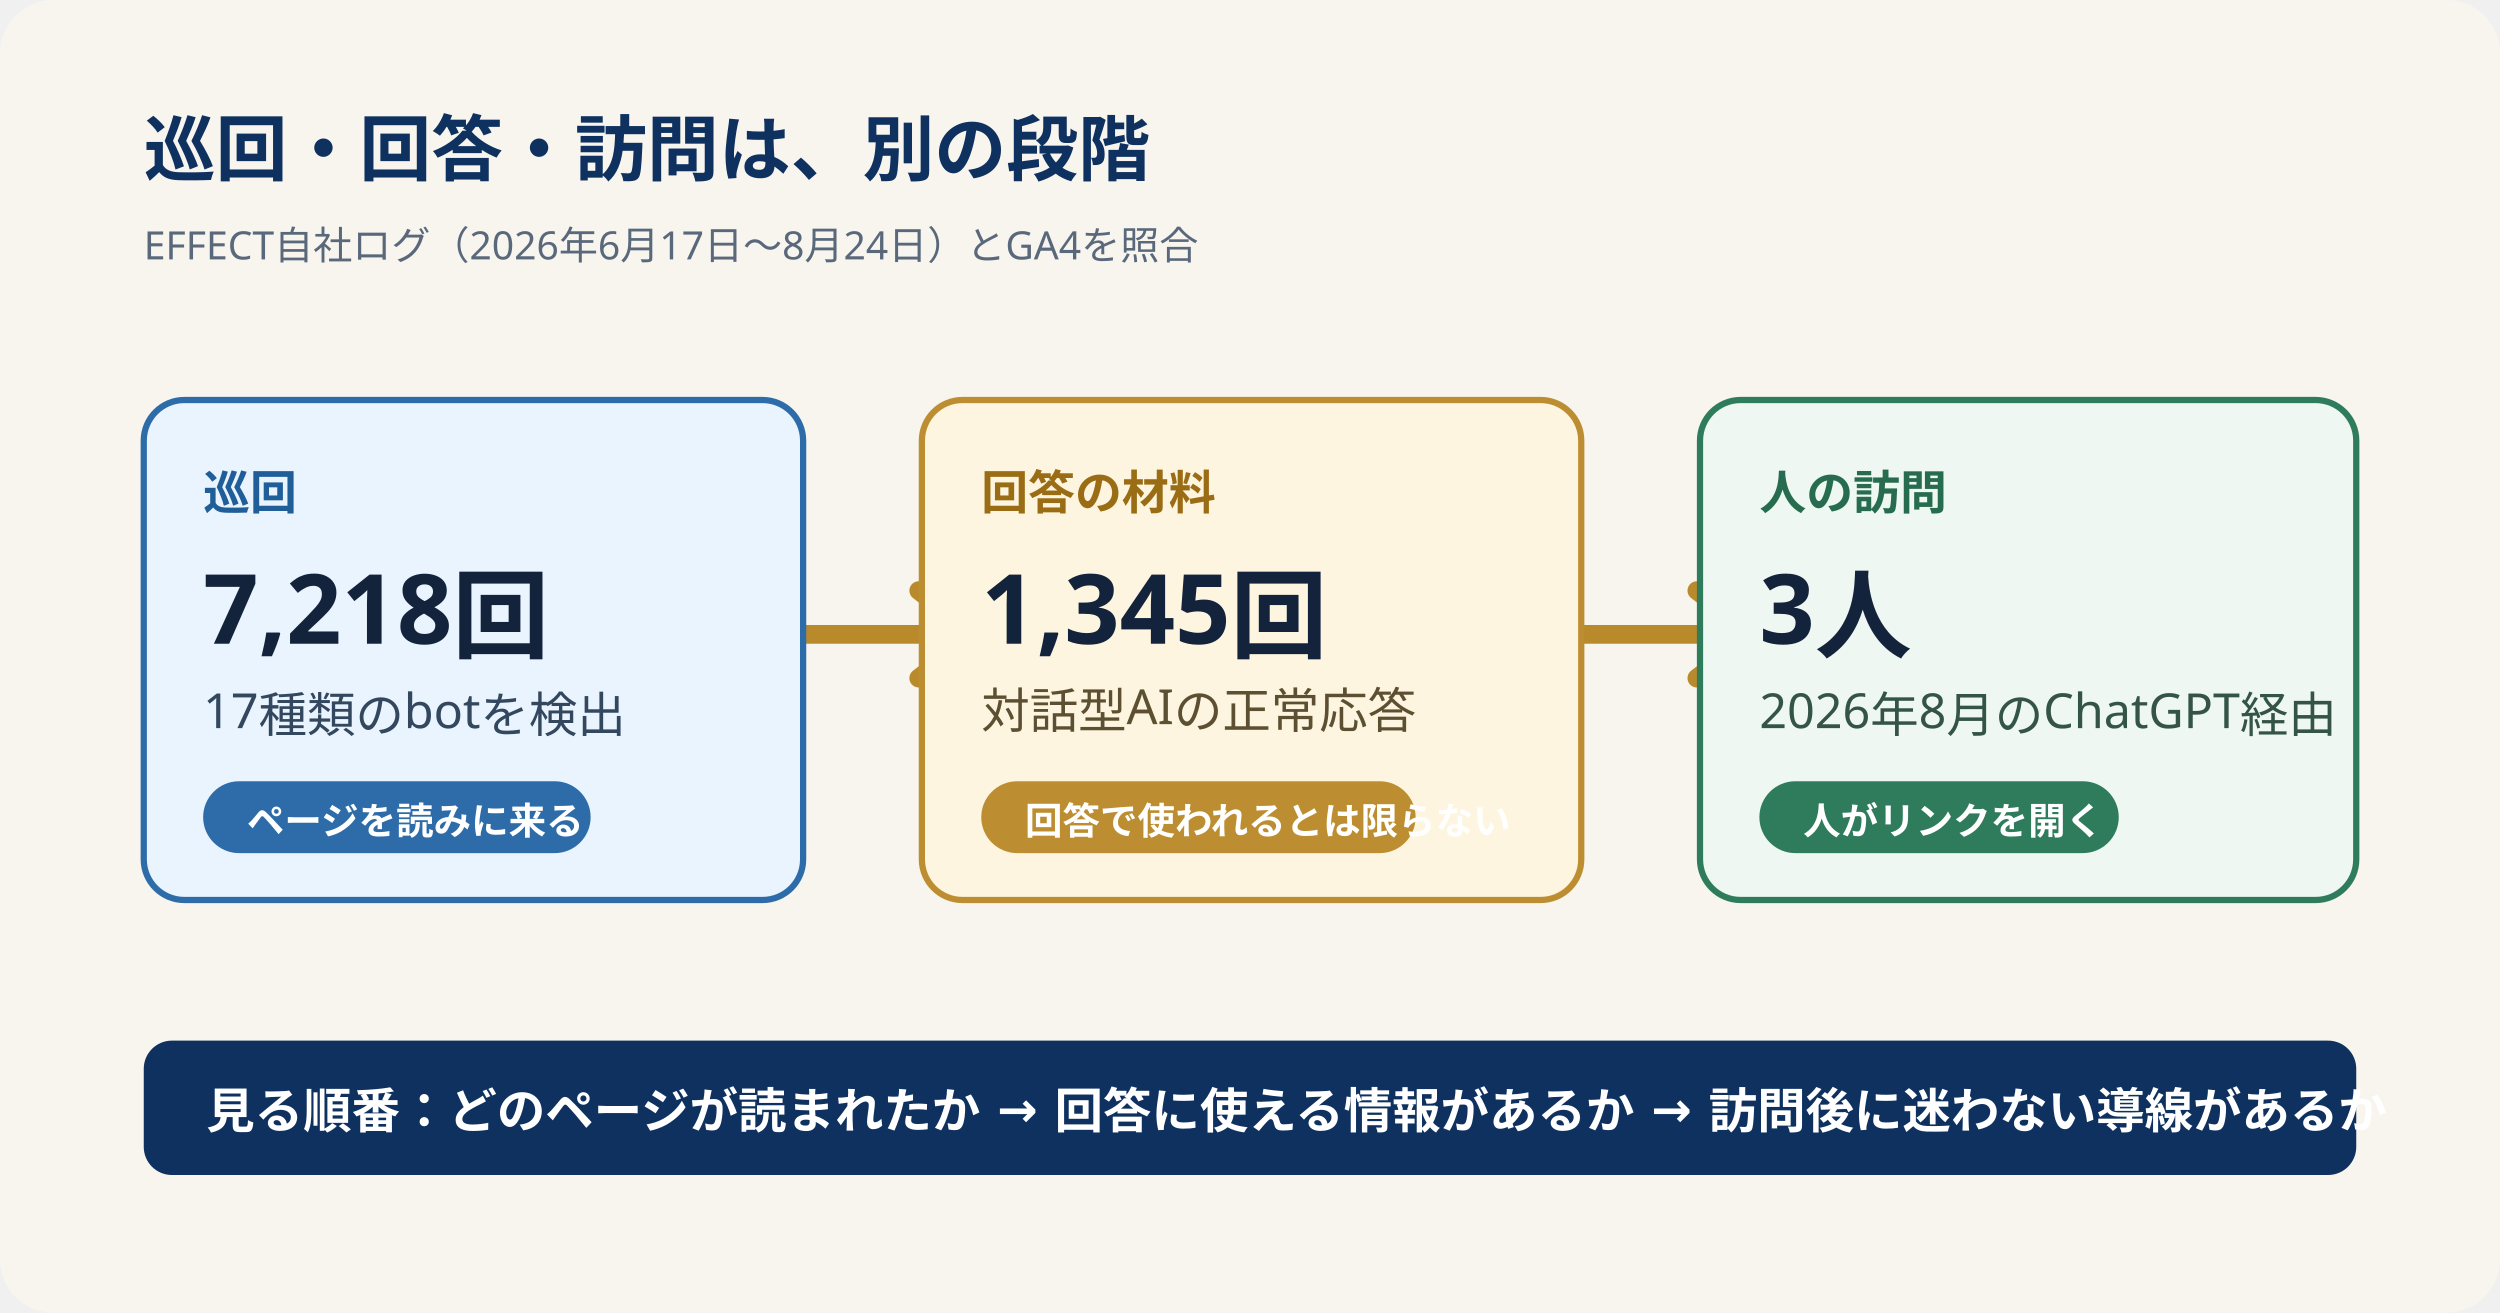
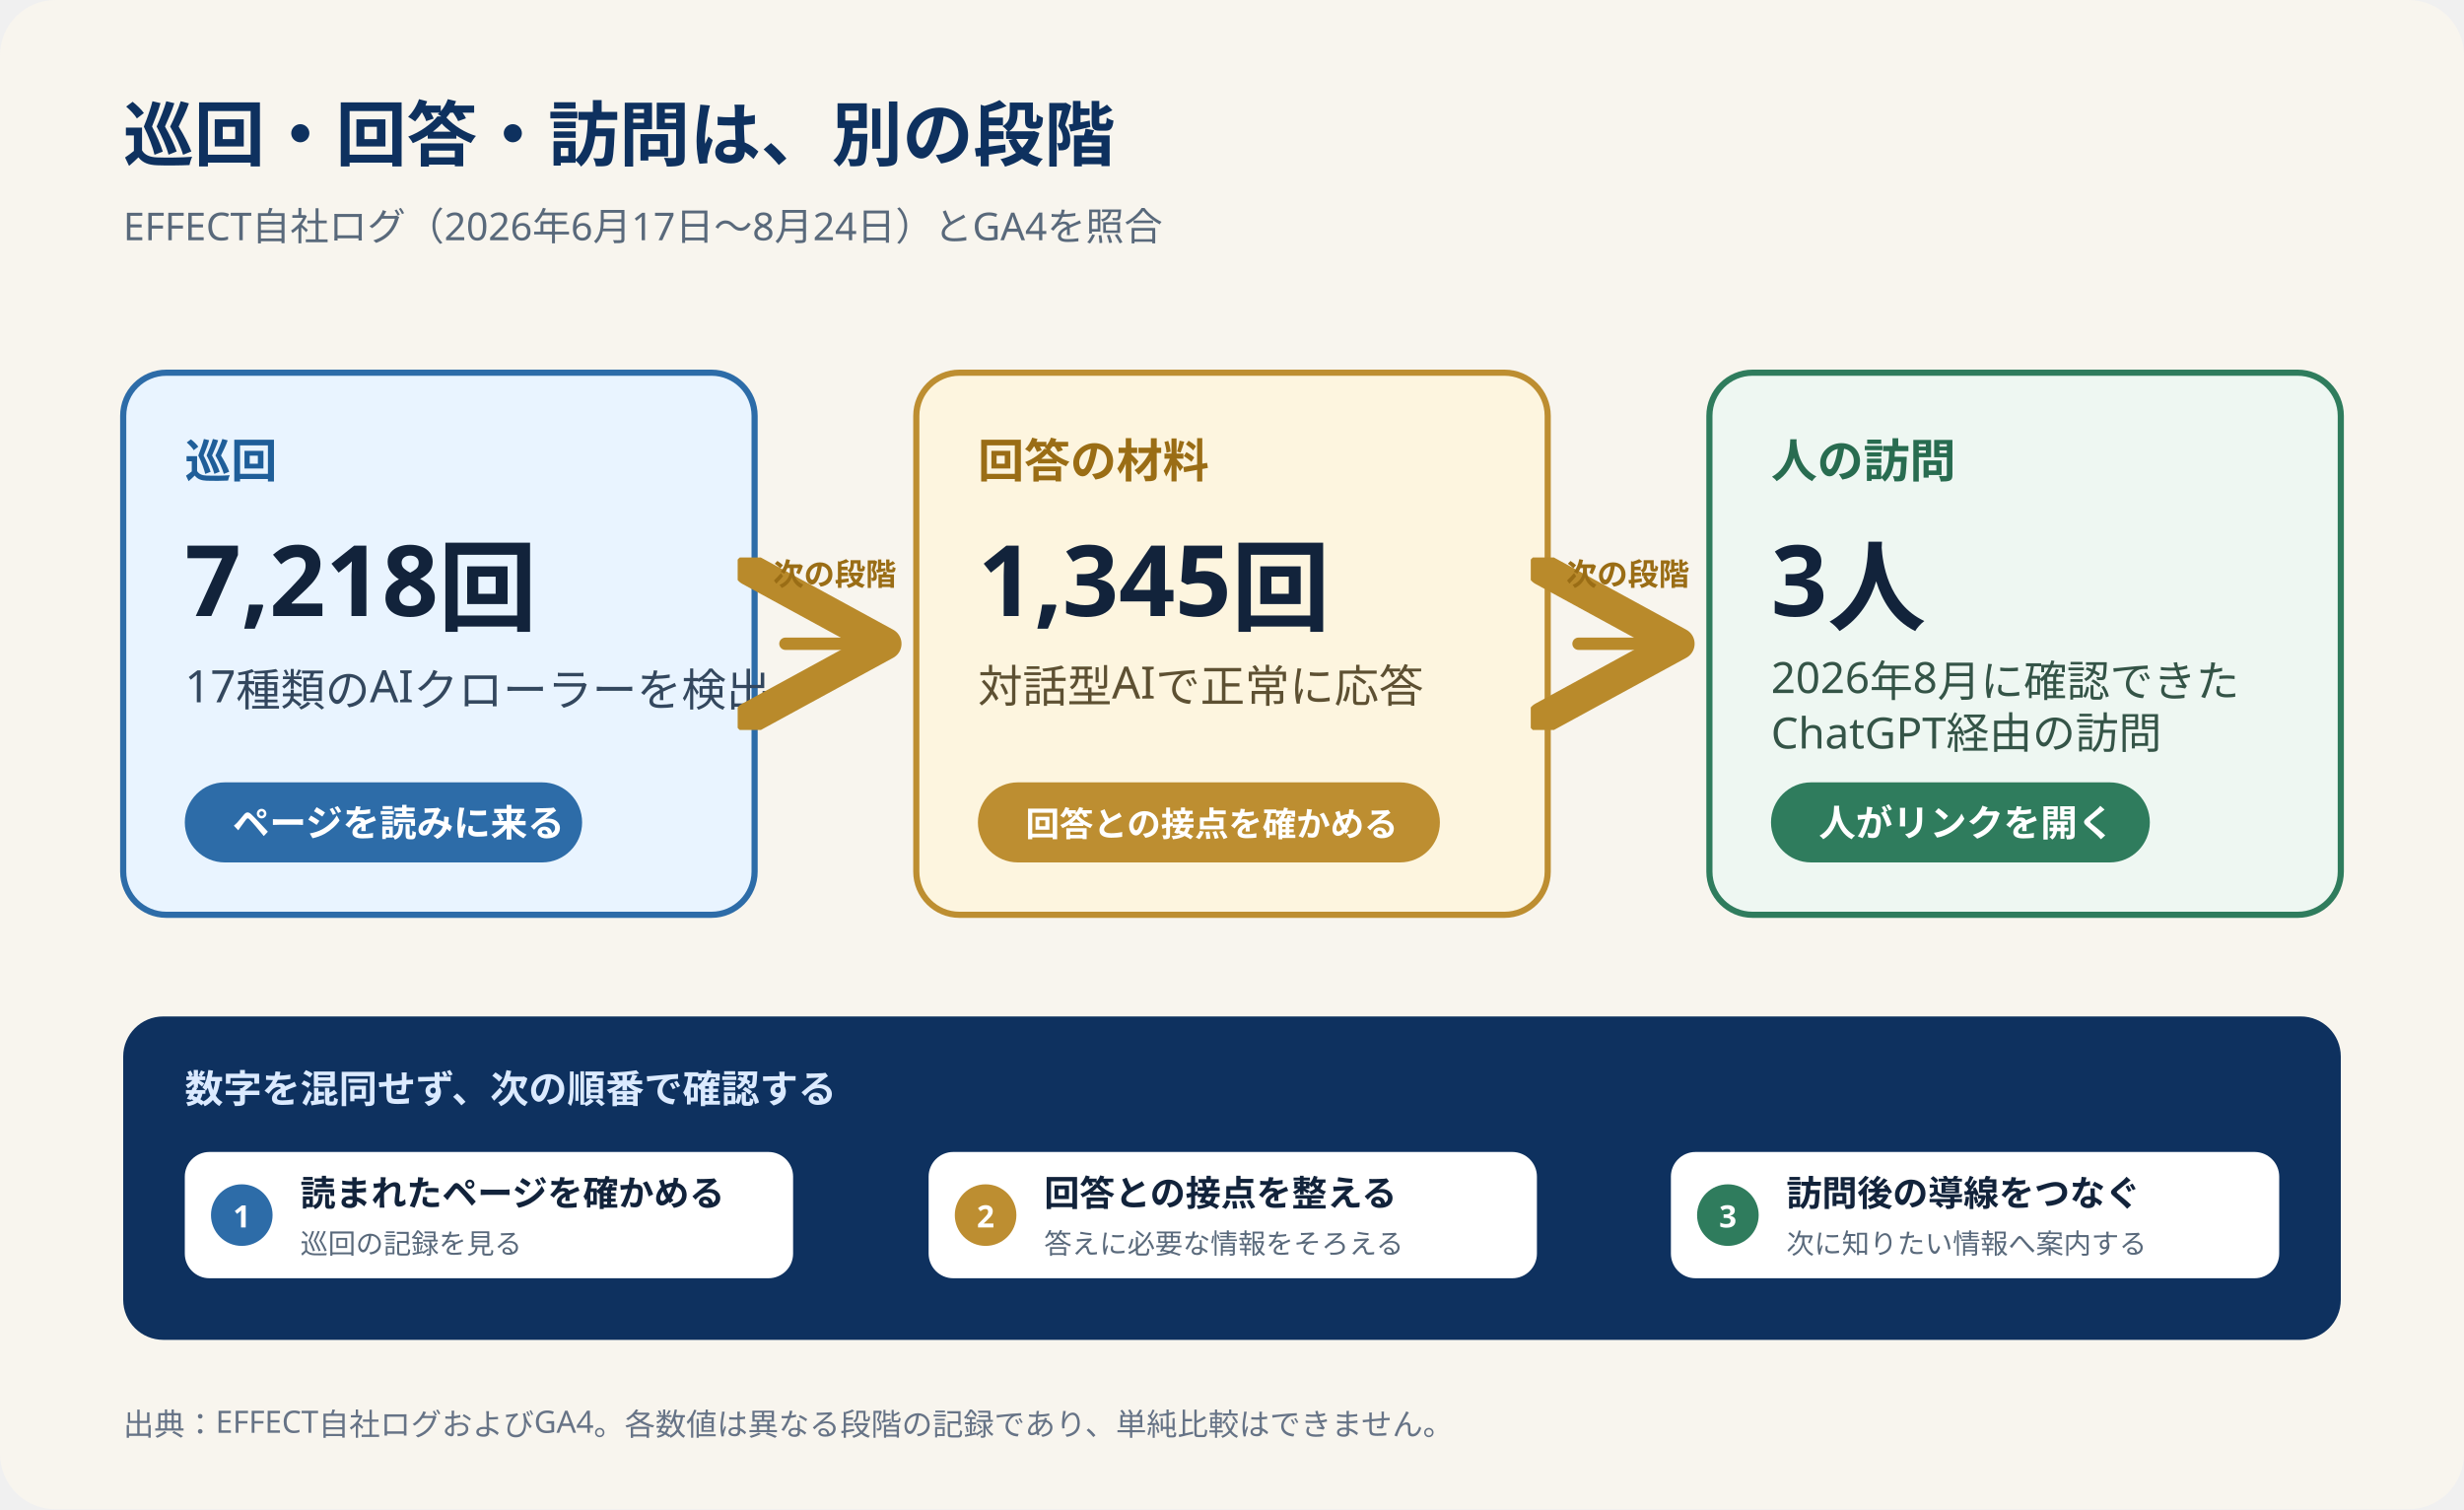
- <svg xmlns="http://www.w3.org/2000/svg" width="1600" height="840" viewBox="0 0 1600 840" role="img" aria-labelledby="title desc">
-   <rect width="1600" height="840" rx="34" fill="#f8f5ee" />
-   <text x="92" y="112" fill="#0e315f" font-family="Hiragino Sans, Noto Sans JP, sans-serif" font-size="46" font-weight="700">巡回・回答・訪問は、別の段階</text>
-   <text x="92" y="166" fill="#59697b" font-family="Hiragino Sans, Noto Sans JP, sans-serif" font-size="25">EFFECT自社ログ（2026年6月17日〜8月24日）とGA4を照合</text>
-   <path d="M514 406H610" stroke="#b98a2b" stroke-width="12" stroke-linecap="round" />
-   <path d="M588 378l36 28-36 28" fill="none" stroke="#b98a2b" stroke-width="12" stroke-linecap="round" stroke-linejoin="round" />
-   <path d="M1012 406H1108" stroke="#b98a2b" stroke-width="12" stroke-linecap="round" />
-   <path d="M1086 378l36 28-36 28" fill="none" stroke="#b98a2b" stroke-width="12" stroke-linecap="round" stroke-linejoin="round" />
+ <svg xmlns="http://www.w3.org/2000/svg" width="1600" height="980" viewBox="0 0 1600 980" role="img" aria-labelledby="title desc">
+   <defs>
+     <marker id="arrow" viewBox="0 0 14 14" refX="12" refY="7" markerWidth="14" markerHeight="14" orient="auto">
+       <path d="M1 1L12 7 1 13" fill="none" stroke="#b98a2b" stroke-width="2.6" stroke-linecap="round" stroke-linejoin="round" />
+     </marker>
+   </defs>
+   <rect width="1600" height="980" rx="36" fill="#f8f5ee" />
+   <text x="80" y="104" fill="#0e315f" font-family="Hiragino Sans, Noto Sans JP, sans-serif" font-size="46" font-weight="700">巡回・回答・訪問は、別の段階</text>
+   <text x="80" y="156" fill="#59697b" font-family="Hiragino Sans, Noto Sans JP, sans-serif" font-size="25">EFFECT自社ログ（2026年6月17日〜8月24日）とGA4を照合</text>
  <g font-family="Hiragino Sans, Noto Sans JP, sans-serif">
-     <rect x="92" y="256" width="422" height="320" rx="26" fill="#e9f4ff" stroke="#2d6ca8" stroke-width="4" />
-     <text x="130" y="326" fill="#1f5e99" font-size="30" font-weight="700">巡回</text>
-     <text x="130" y="412" fill="#12233b" font-size="62" font-weight="700">7,218回</text>
-     <text x="130" y="466" fill="#33475e" font-size="31">17種類のbotを検出</text>
-     <rect x="130" y="500" width="248" height="46" rx="23" fill="#2d6ca8" />
-     <text x="158" y="534" fill="#fff" font-size="24" font-weight="700">ページを読みに来る</text>
-     <rect x="590" y="256" width="422" height="320" rx="26" fill="#fdf5df" stroke="#bd8e31" stroke-width="4" />
-     <text x="628" y="326" fill="#9a6d15" font-size="30" font-weight="700">回答の材料</text>
-     <text x="628" y="412" fill="#12233b" font-size="62" font-weight="700">1,345回</text>
-     <text x="628" y="466" fill="#5d5032" font-size="31">対話型AIの正常応答</text>
-     <rect x="628" y="500" width="278" height="46" rx="23" fill="#bd8e31" />
-     <text x="656" y="534" fill="#fff" font-size="24" font-weight="700">回答で使われるとは限らない</text>
-     <rect x="1088" y="256" width="420" height="320" rx="26" fill="#eef7f2" stroke="#2f7c5d" stroke-width="4" />
-     <text x="1126" y="326" fill="#286c50" font-size="30" font-weight="700">人の訪問</text>
-     <text x="1126" y="412" fill="#12233b" font-size="62" font-weight="700">3人</text>
-     <text x="1126" y="466" fill="#345447" font-size="31">2026年8月のChatGPT経由</text>
-     <rect x="1126" y="500" width="230" height="46" rx="23" fill="#2f7c5d" />
-     <text x="1154" y="534" fill="#fff" font-size="24" font-weight="700">人がリンクを開く</text>
+     <rect x="80" y="242" width="410" height="352" rx="28" fill="#e9f4ff" stroke="#2d6ca8" stroke-width="4" />
+     <text x="120" y="310" fill="#1f5e99" font-size="30" font-weight="700">巡回</text>
+     <text x="120" y="400" fill="#12233b" font-size="64" font-weight="700">7,218回</text>
+     <text x="120" y="456" fill="#33475e" font-size="29">17種類のAIクローラーを検出</text>
+     <rect x="120" y="508" width="258" height="52" rx="26" fill="#2d6ca8" />
+     <text x="151" y="543" fill="#ffffff" font-size="24" font-weight="700">ページを読みに来る</text>
+     <rect x="595" y="242" width="410" height="352" rx="28" fill="#fdf5df" stroke="#bd8e31" stroke-width="4" />
+     <text x="635" y="310" fill="#9a6d15" font-size="30" font-weight="700">回答の材料</text>
+     <text x="635" y="400" fill="#12233b" font-size="64" font-weight="700">1,345回</text>
+     <text x="635" y="456" fill="#5d5032" font-size="29">対話型AIで正常に応答</text>
+     <rect x="635" y="508" width="300" height="52" rx="26" fill="#bd8e31" />
+     <text x="666" y="543" fill="#ffffff" font-size="22" font-weight="700">回答との接点を確かめる</text>
+     <rect x="1110" y="242" width="410" height="352" rx="28" fill="#eef7f2" stroke="#2f7c5d" stroke-width="4" />
+     <text x="1150" y="310" fill="#286c50" font-size="30" font-weight="700">人の訪問</text>
+     <text x="1150" y="400" fill="#12233b" font-size="64" font-weight="700">3人</text>
+     <text x="1150" y="450" fill="#345447" font-size="28">2026年8月に確認できた</text>
+     <text x="1150" y="486" fill="#345447" font-size="28">ChatGPT経由の訪問</text>
+     <rect x="1150" y="508" width="246" height="52" rx="26" fill="#2f7c5d" />
+     <text x="1181" y="543" fill="#ffffff" font-size="24" font-weight="700">人がリンクを開く</text>
  </g>
-   <rect x="92" y="666" width="1416" height="86" rx="18" fill="#0e315f" />
-   <text x="132" y="722" fill="#fff" font-family="Hiragino Sans, Noto Sans JP, sans-serif" font-size="31" font-weight="700">見る順番：どのページが読まれたか → 回答に使える情報があるか → 訪問後に迷わない導線があるか</text>
+   <g fill="none" stroke="#b98a2b" stroke-width="8" stroke-linecap="round" marker-end="url(#arrow)">
+     <path d="M510 418H575" />
+     <path d="M1025 418H1090" />
+   </g>
+   <g fill="#9a6d15" font-family="Hiragino Sans, Noto Sans JP, sans-serif" font-size="20" font-weight="700" text-anchor="middle">
+     <text x="542" y="380">次の段階</text>
+     <text x="1057" y="380">次の段階</text>
+   </g>
+   <rect x="80" y="660" width="1440" height="210" rx="26" fill="#0e315f" />
+   <text x="120" y="716" fill="#dbeaff" font-family="Hiragino Sans, Noto Sans JP, sans-serif" font-size="25" font-weight="700">数字を混同せず、次の順番で確認する</text>
+   <g font-family="Hiragino Sans, Noto Sans JP, sans-serif">
+     <rect x="120" y="748" width="395" height="82" rx="16" fill="#ffffff" />
+     <circle cx="157" cy="789" r="20" fill="#2d6ca8" />
+     <text x="157" y="797" fill="#ffffff" font-size="20" font-weight="700" text-anchor="middle">1</text>
+     <text x="195" y="783" fill="#12233b" font-size="23" font-weight="700">読まれたページを確かめる</text>
+     <text x="195" y="814" fill="#59697b" font-size="18">巡回の記録を見る</text>
+     <rect x="603" y="748" width="395" height="82" rx="16" fill="#ffffff" />
+     <circle cx="640" cy="789" r="20" fill="#bd8e31" />
+     <text x="640" y="797" fill="#ffffff" font-size="20" font-weight="700" text-anchor="middle">2</text>
+     <text x="678" y="783" fill="#12233b" font-size="23" font-weight="700">回答との接点を整える</text>
+     <text x="678" y="814" fill="#59697b" font-size="18">答えに必要な情報をそろえる</text>
+     <rect x="1085" y="748" width="395" height="82" rx="16" fill="#ffffff" />
+     <circle cx="1122" cy="789" r="20" fill="#2f7c5d" />
+     <text x="1122" y="797" fill="#ffffff" font-size="20" font-weight="700" text-anchor="middle">3</text>
+     <text x="1160" y="783" fill="#12233b" font-size="23" font-weight="700">訪問後の導線をつなぐ</text>
+     <text x="1160" y="814" fill="#59697b" font-size="18">次に知りたい情報へ案内する</text>
+   </g>
+   <text x="80" y="932" fill="#667386" font-family="Hiragino Sans, Noto Sans JP, sans-serif" font-size="20">出典：EFFECT自社ログおよびGA4。各数値は異なる段階の記録であり、単純比較はできません。</text>
</svg>
